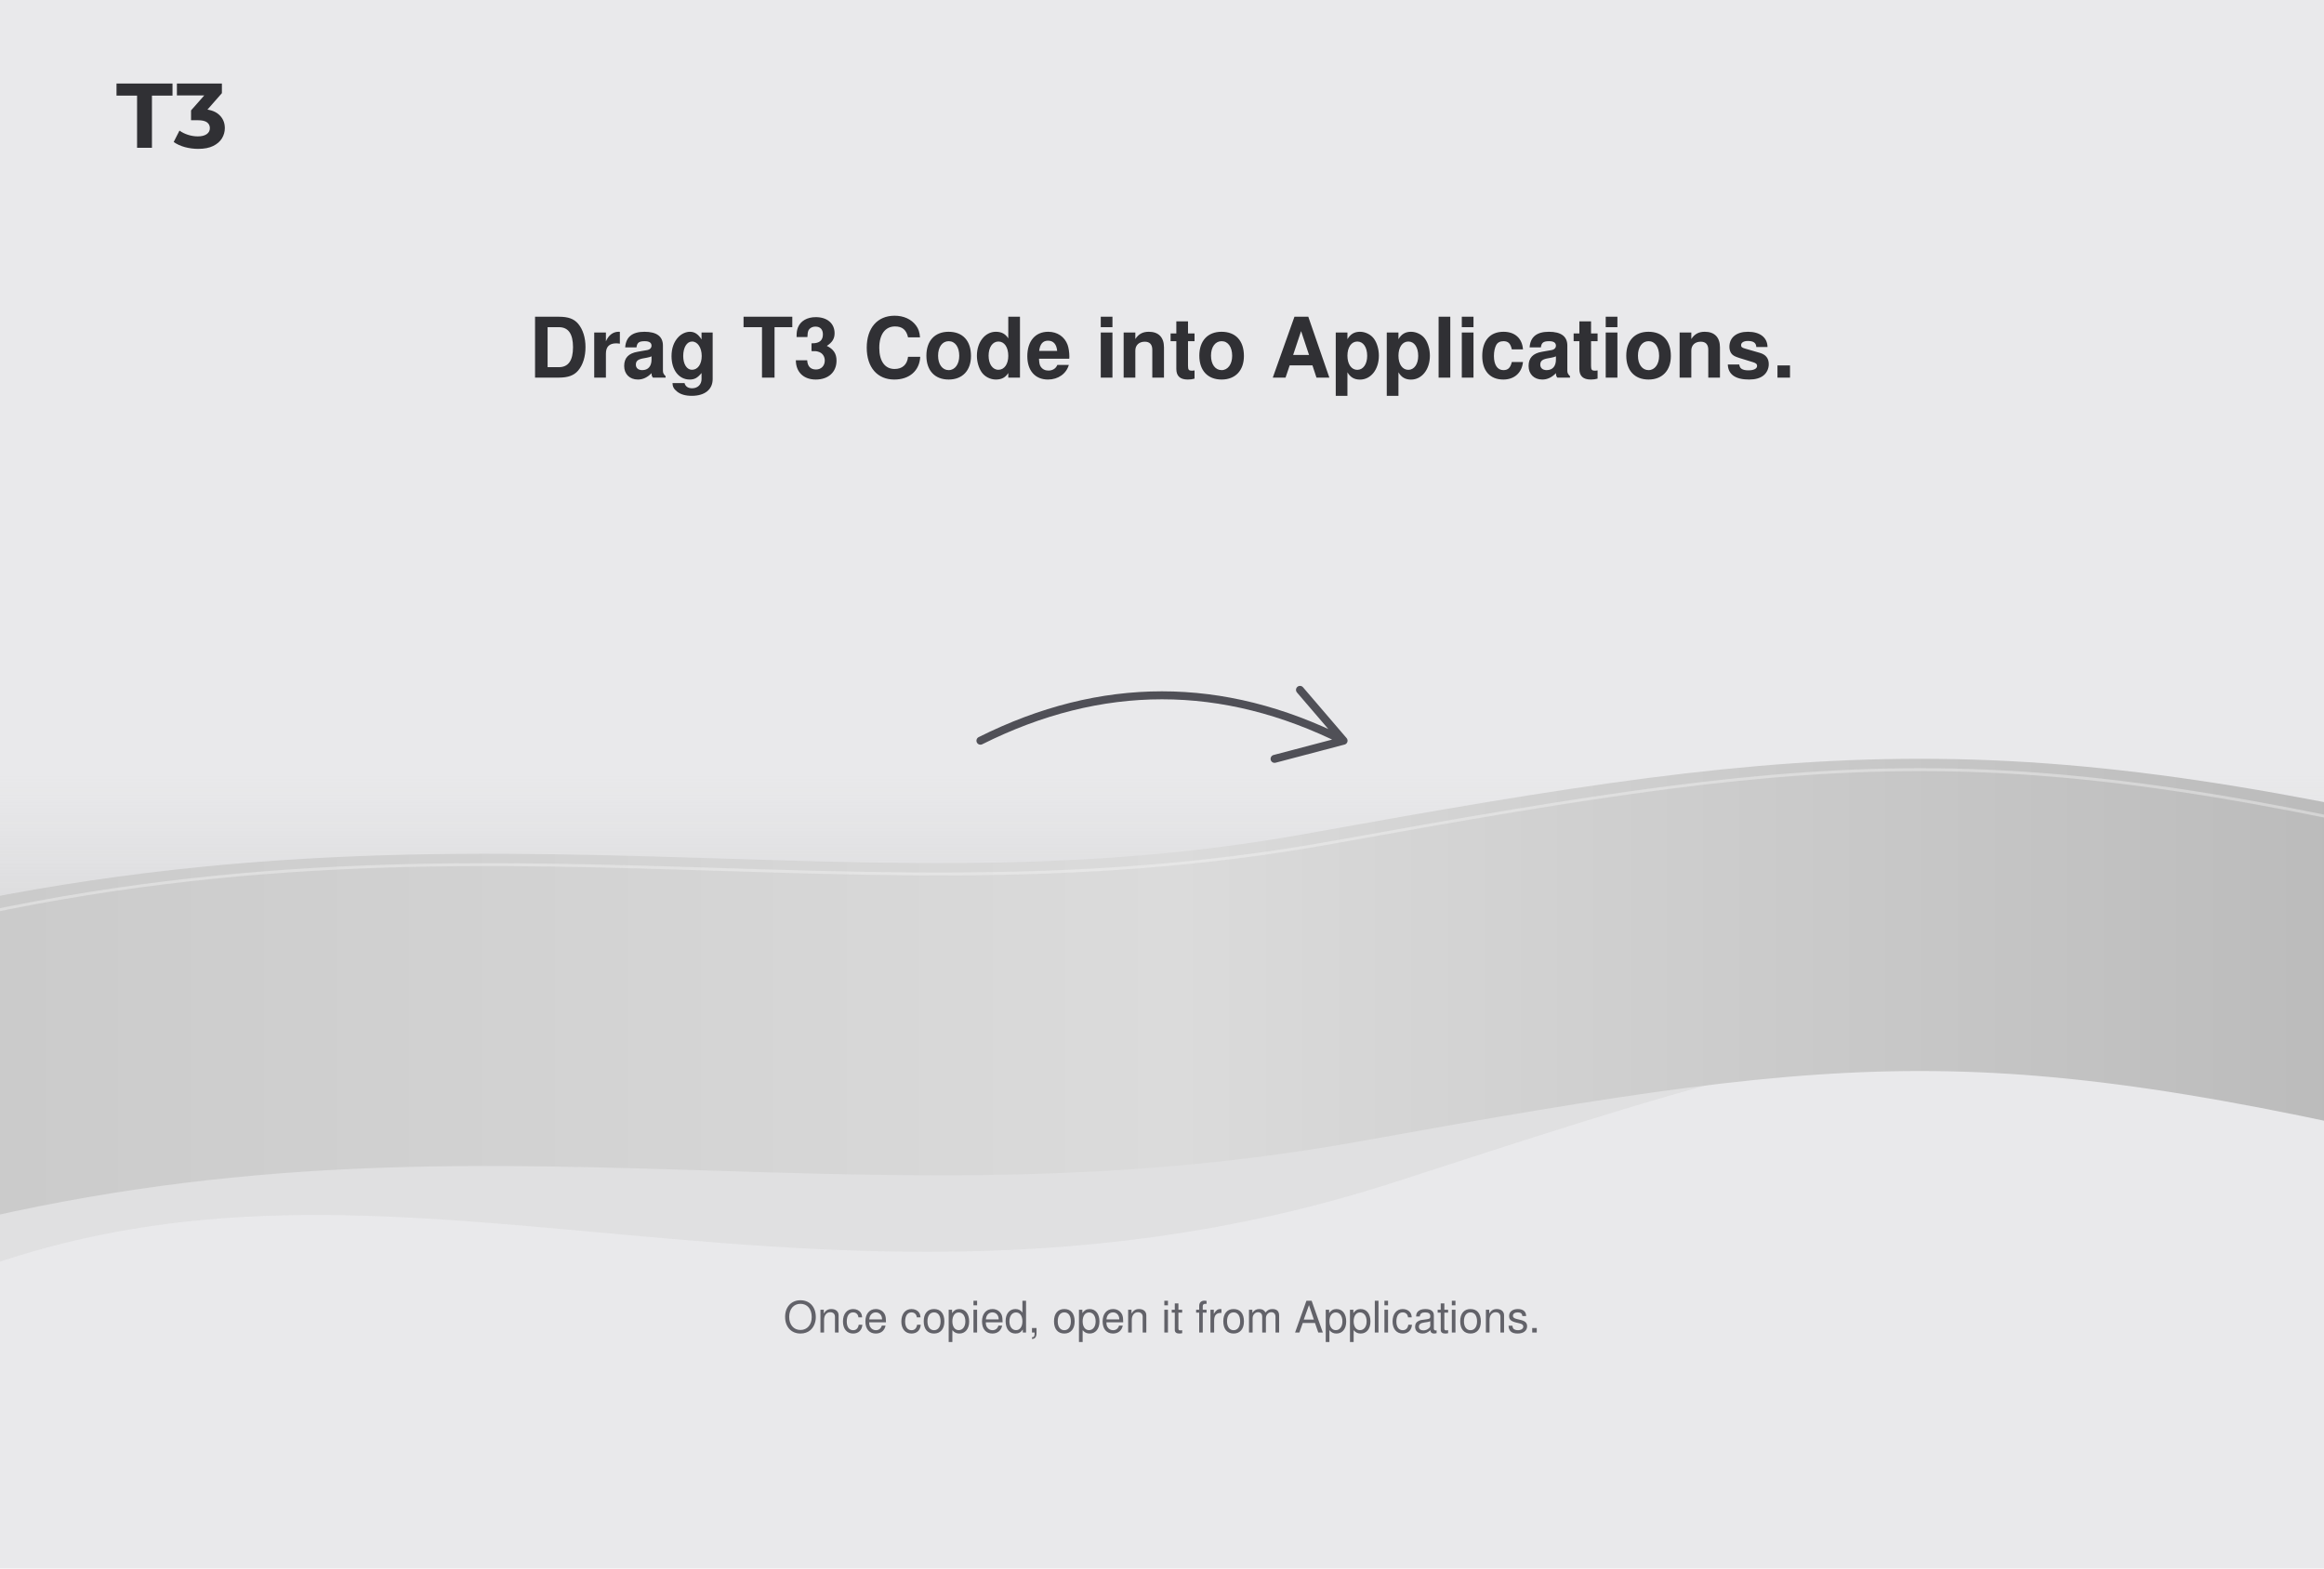
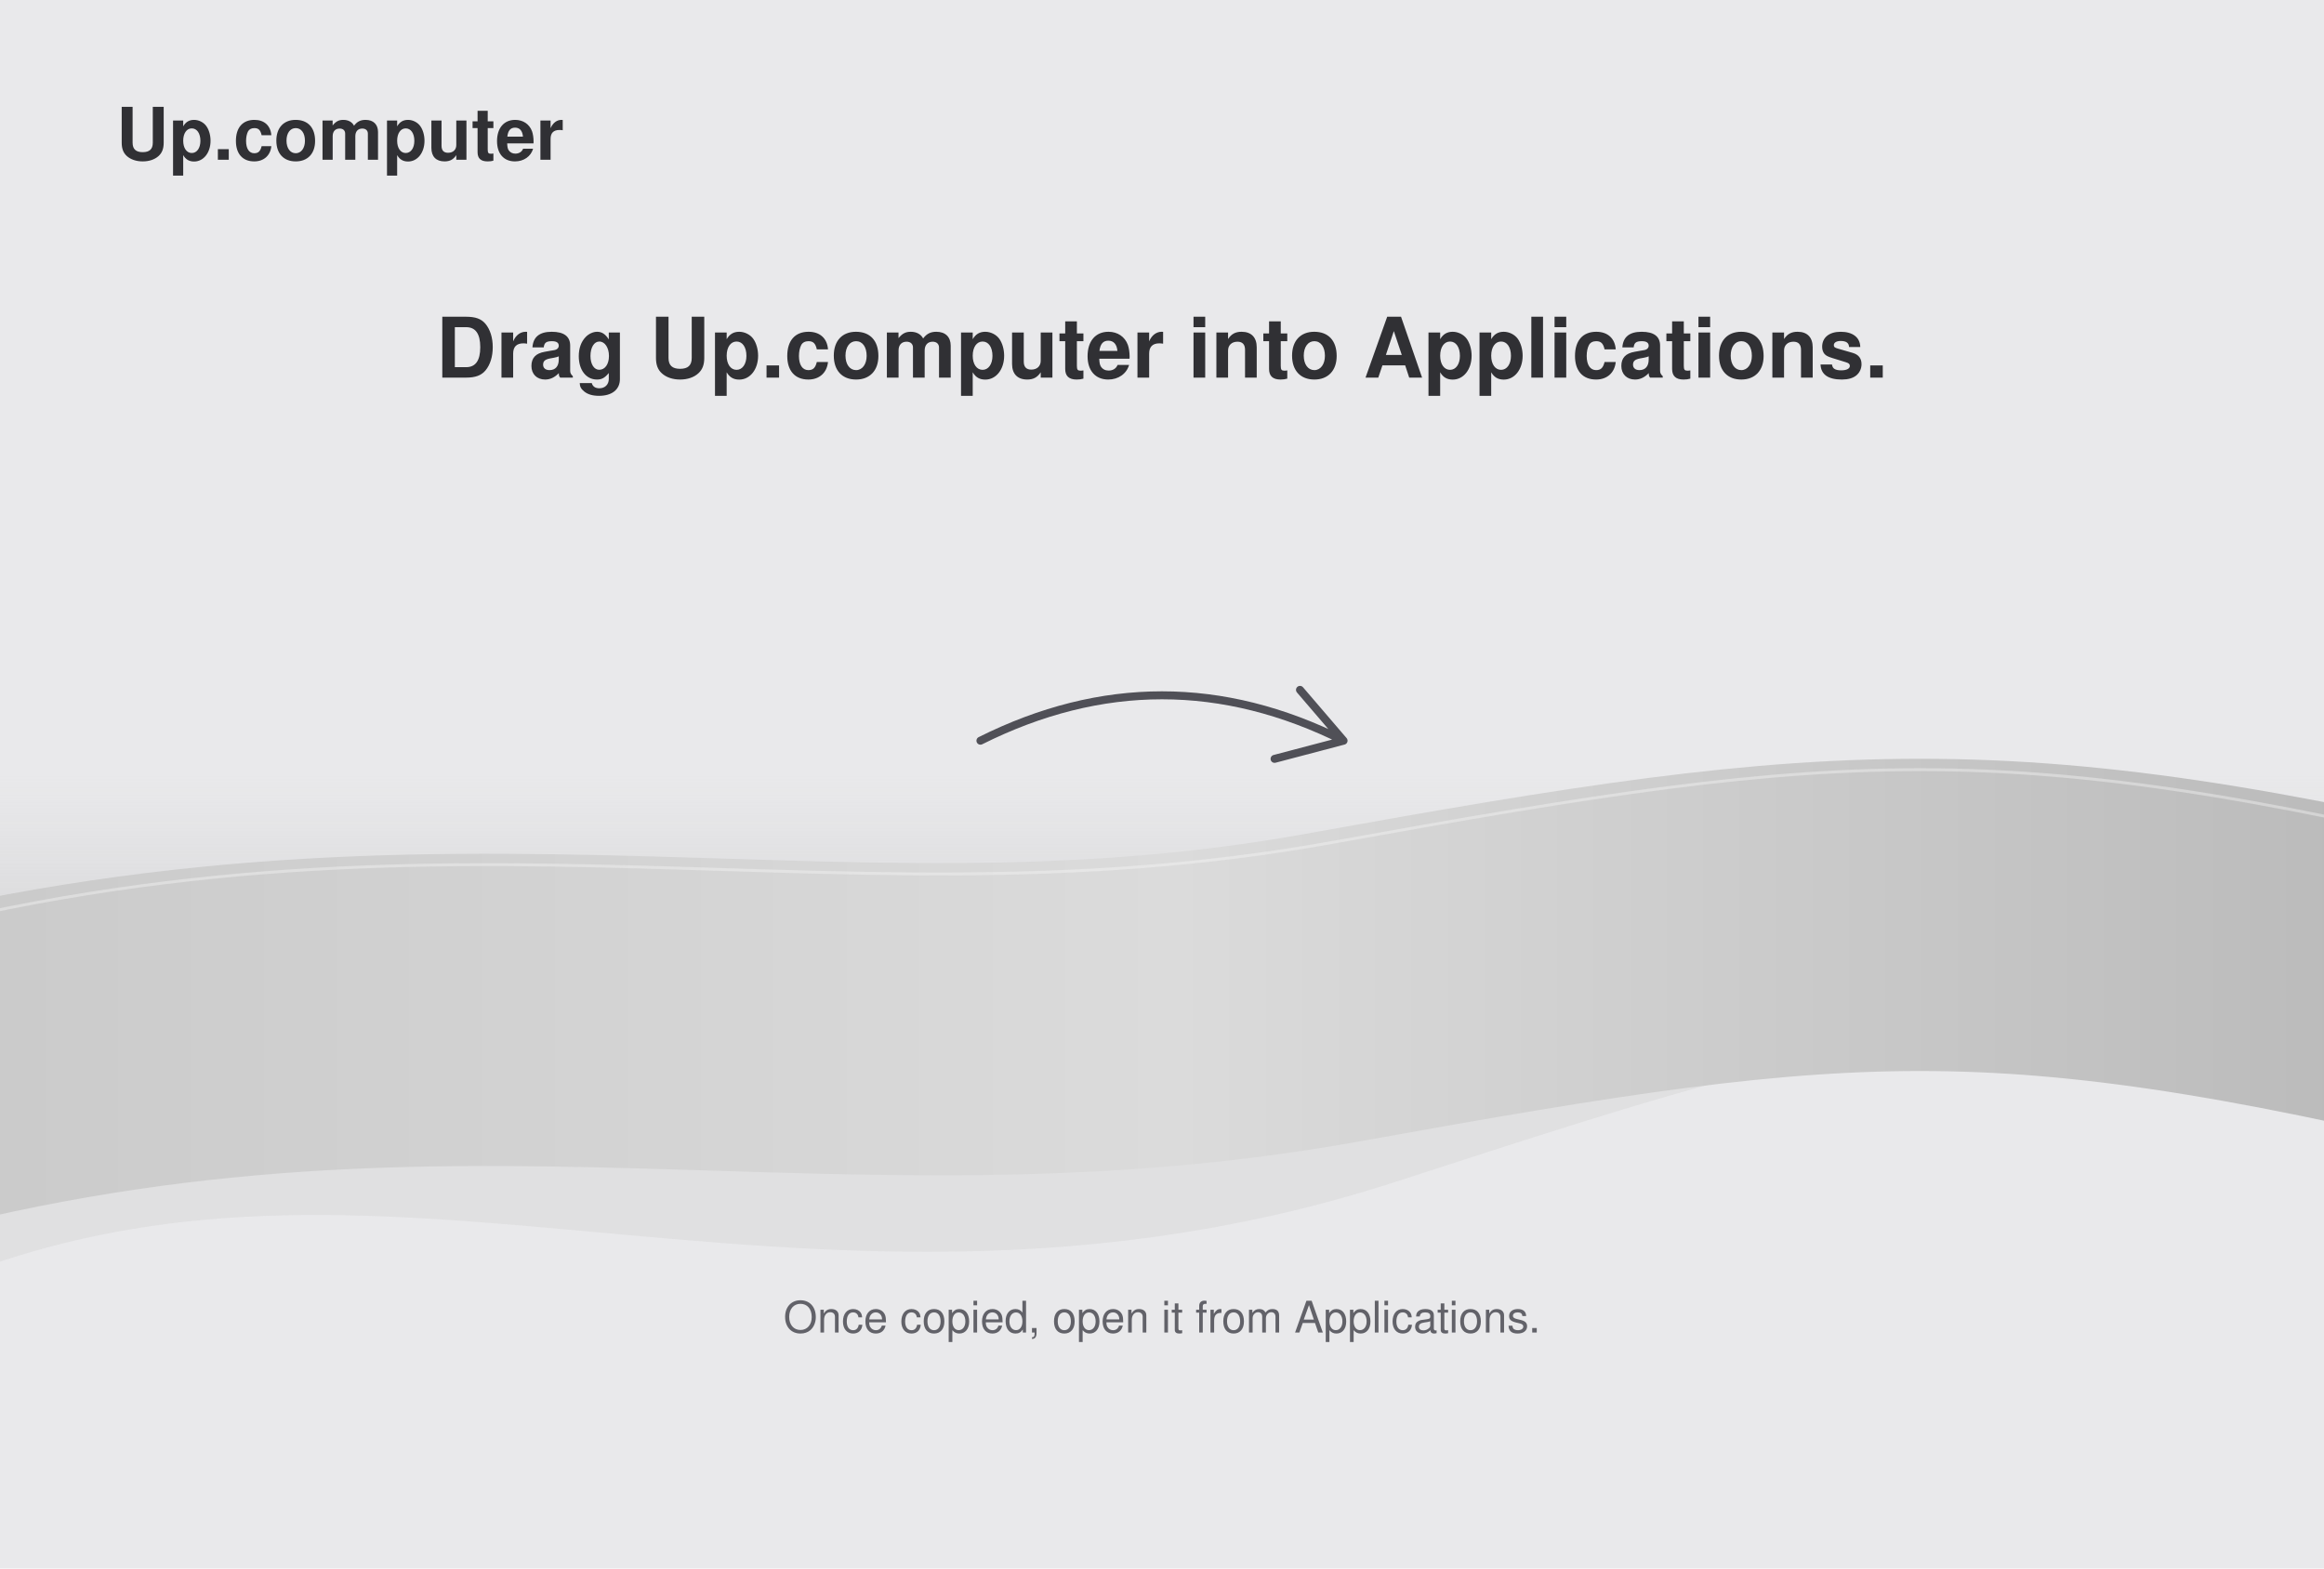
<svg xmlns="http://www.w3.org/2000/svg" width="1280" height="864" viewBox="0 0 640 432">
  <defs>
    <linearGradient id="veil" x1="0" y1="0" x2="0" y2="1">
      <stop stop-color="#B7B7B7" stop-opacity="0" />
      <stop offset=".55" stop-color="#A5A5A5" stop-opacity=".24" />
      <stop offset="1" stop-color="#D1D1D1" stop-opacity=".4" />
    </linearGradient>
    <linearGradient id="silk" x1="0" y1="0" x2="1" y2="0">
      <stop stop-color="#C8C8C8" />
      <stop offset=".5" stop-color="#DBDBDB" />
      <stop offset="1" stop-color="#B5B5B5" />
    </linearGradient>
  </defs>
  <rect width="640" height="432" fill="#E9E9EB" />
  <path d="M-60 293C95 220 214 304 362 256S559 191 707 257" stroke="url(#veil)" stroke-width="146" fill="none" opacity="1" stroke-linecap="round" stroke-linejoin="round" />
  <path d="M-60 306C113 252 223 298 367 272S553 242 707 280" stroke="url(#silk)" stroke-width="86" fill="none" opacity="1" stroke-linecap="round" stroke-linejoin="round" />
  <path d="M-60 266C113 212 223 258 367 232S553 202 707 240" stroke="#F5F5F5" stroke-width="0.8" fill="none" opacity="0.42" stroke-linecap="round" stroke-linejoin="round" />
-   <svg x="32" y="23" width="30" height="18" viewBox="15.531 37 94.394 56.96" fill="#303034">
-     <path d="M33.451 93V47.56H15.531V37H64.331V47.56H46.411V93H33.451ZM86.725 93.96C82.832 93.96 78.965 93.453 75.125 92.44C71.285 91.373 68.032 89.88 65.365 87.96L70.405 78.04C72.539 79.587 75.019 80.813 77.845 81.72C80.672 82.627 83.525 83.08 86.405 83.08C89.659 83.08 92.219 82.44 94.085 81.16C95.952 79.88 96.885 78.12 96.885 75.88C96.885 73.747 96.059 72.067 94.405 70.84C92.752 69.613 90.085 69 86.405 69H80.485V60.44L96.085 42.76L97.525 47.4H68.165V37H107.365V45.4L91.845 63.08L85.285 59.32H89.045C95.925 59.32 101.125 60.867 104.645 63.96C108.165 67.053 109.925 71.027 109.925 75.88C109.925 79.027 109.099 81.987 107.445 84.76C105.792 87.48 103.259 89.693 99.845 91.4C96.432 93.107 92.059 93.96 86.725 93.96Z" />
-   </svg>
-   <text x="320" y="104" fill="#303034" font-family="Helvetica" font-size="23" font-weight="700" text-anchor="middle">Drag T3 Code into Applications.</text>
+   <text x="32" y="44" fill="#303034" font-family="Helvetica" font-size="20" font-weight="700">Up.computer</text>
+   <text x="320" y="104" fill="#303034" font-family="Helvetica" font-size="23" font-weight="700" text-anchor="middle">Drag Up.computer into Applications.</text>
  <path d="M270 204Q320 179 370 204M358 190L370 204L351 209" stroke="#505057" stroke-width="2.2" fill="none" opacity="1" stroke-linecap="round" stroke-linejoin="round" />
  <text x="320" y="367" fill="#626269" font-family="Helvetica" font-size="12" font-weight="400" text-anchor="middle">Once copied, open it from Applications.</text>
</svg>
